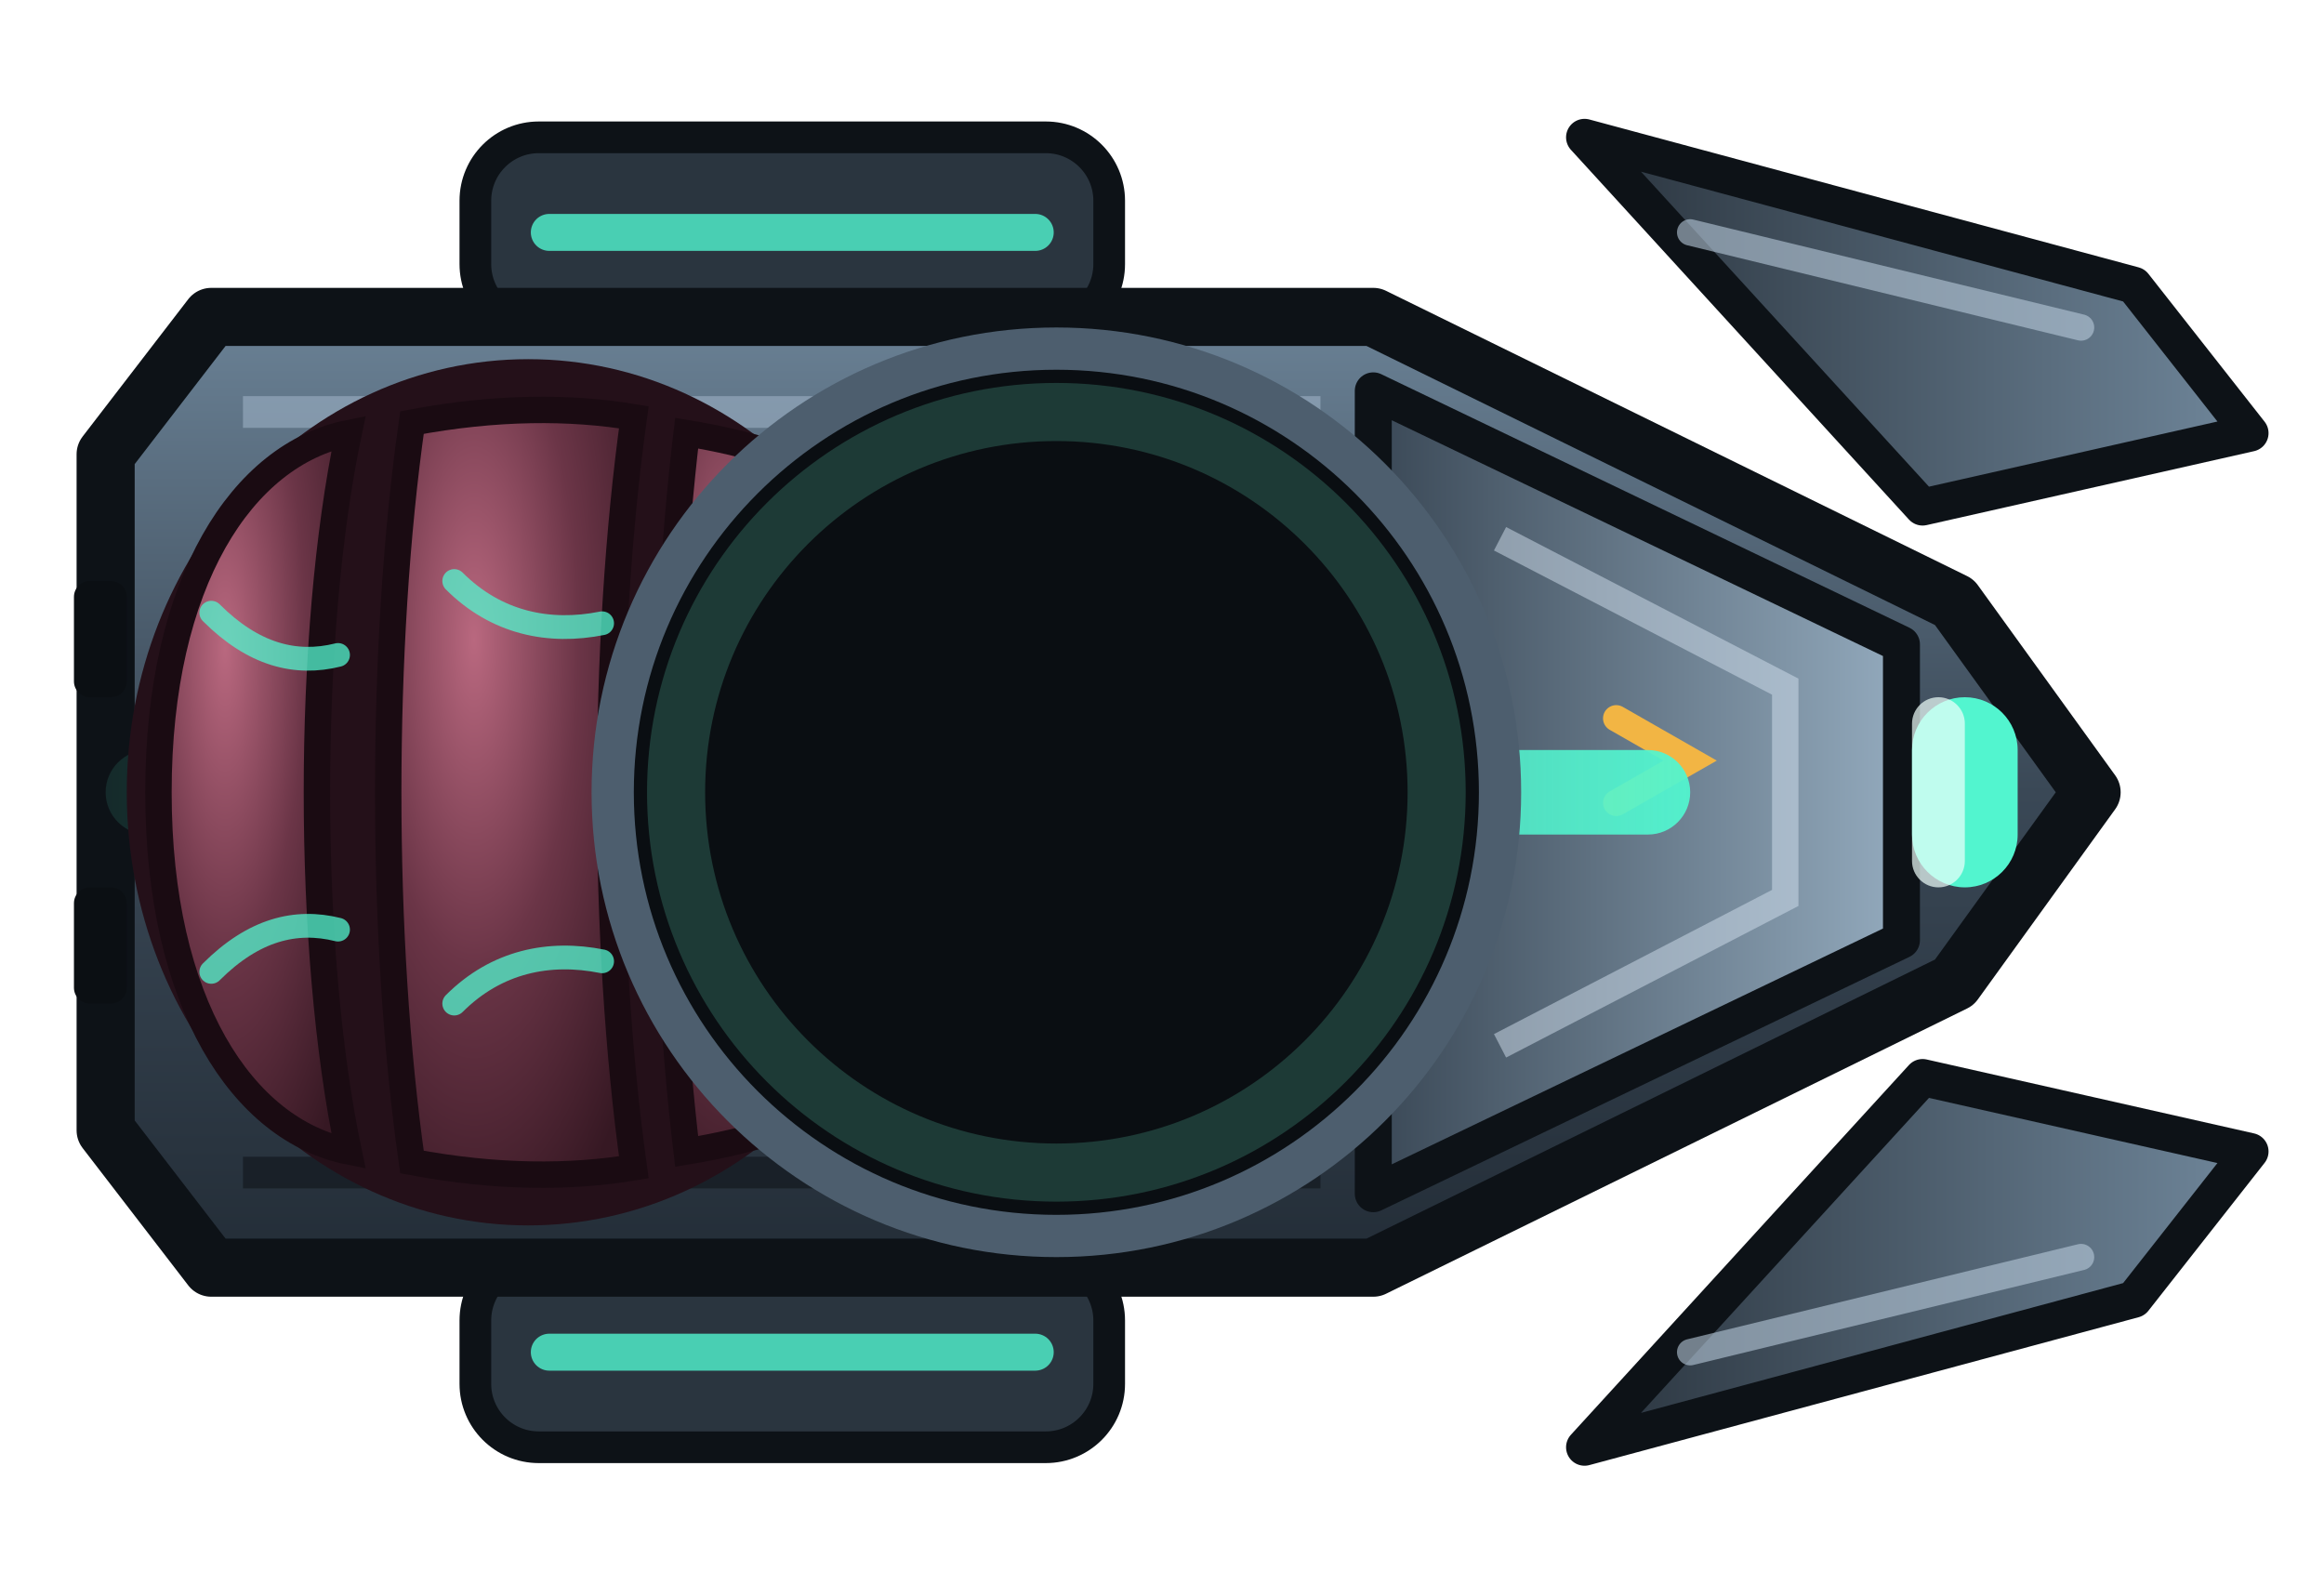
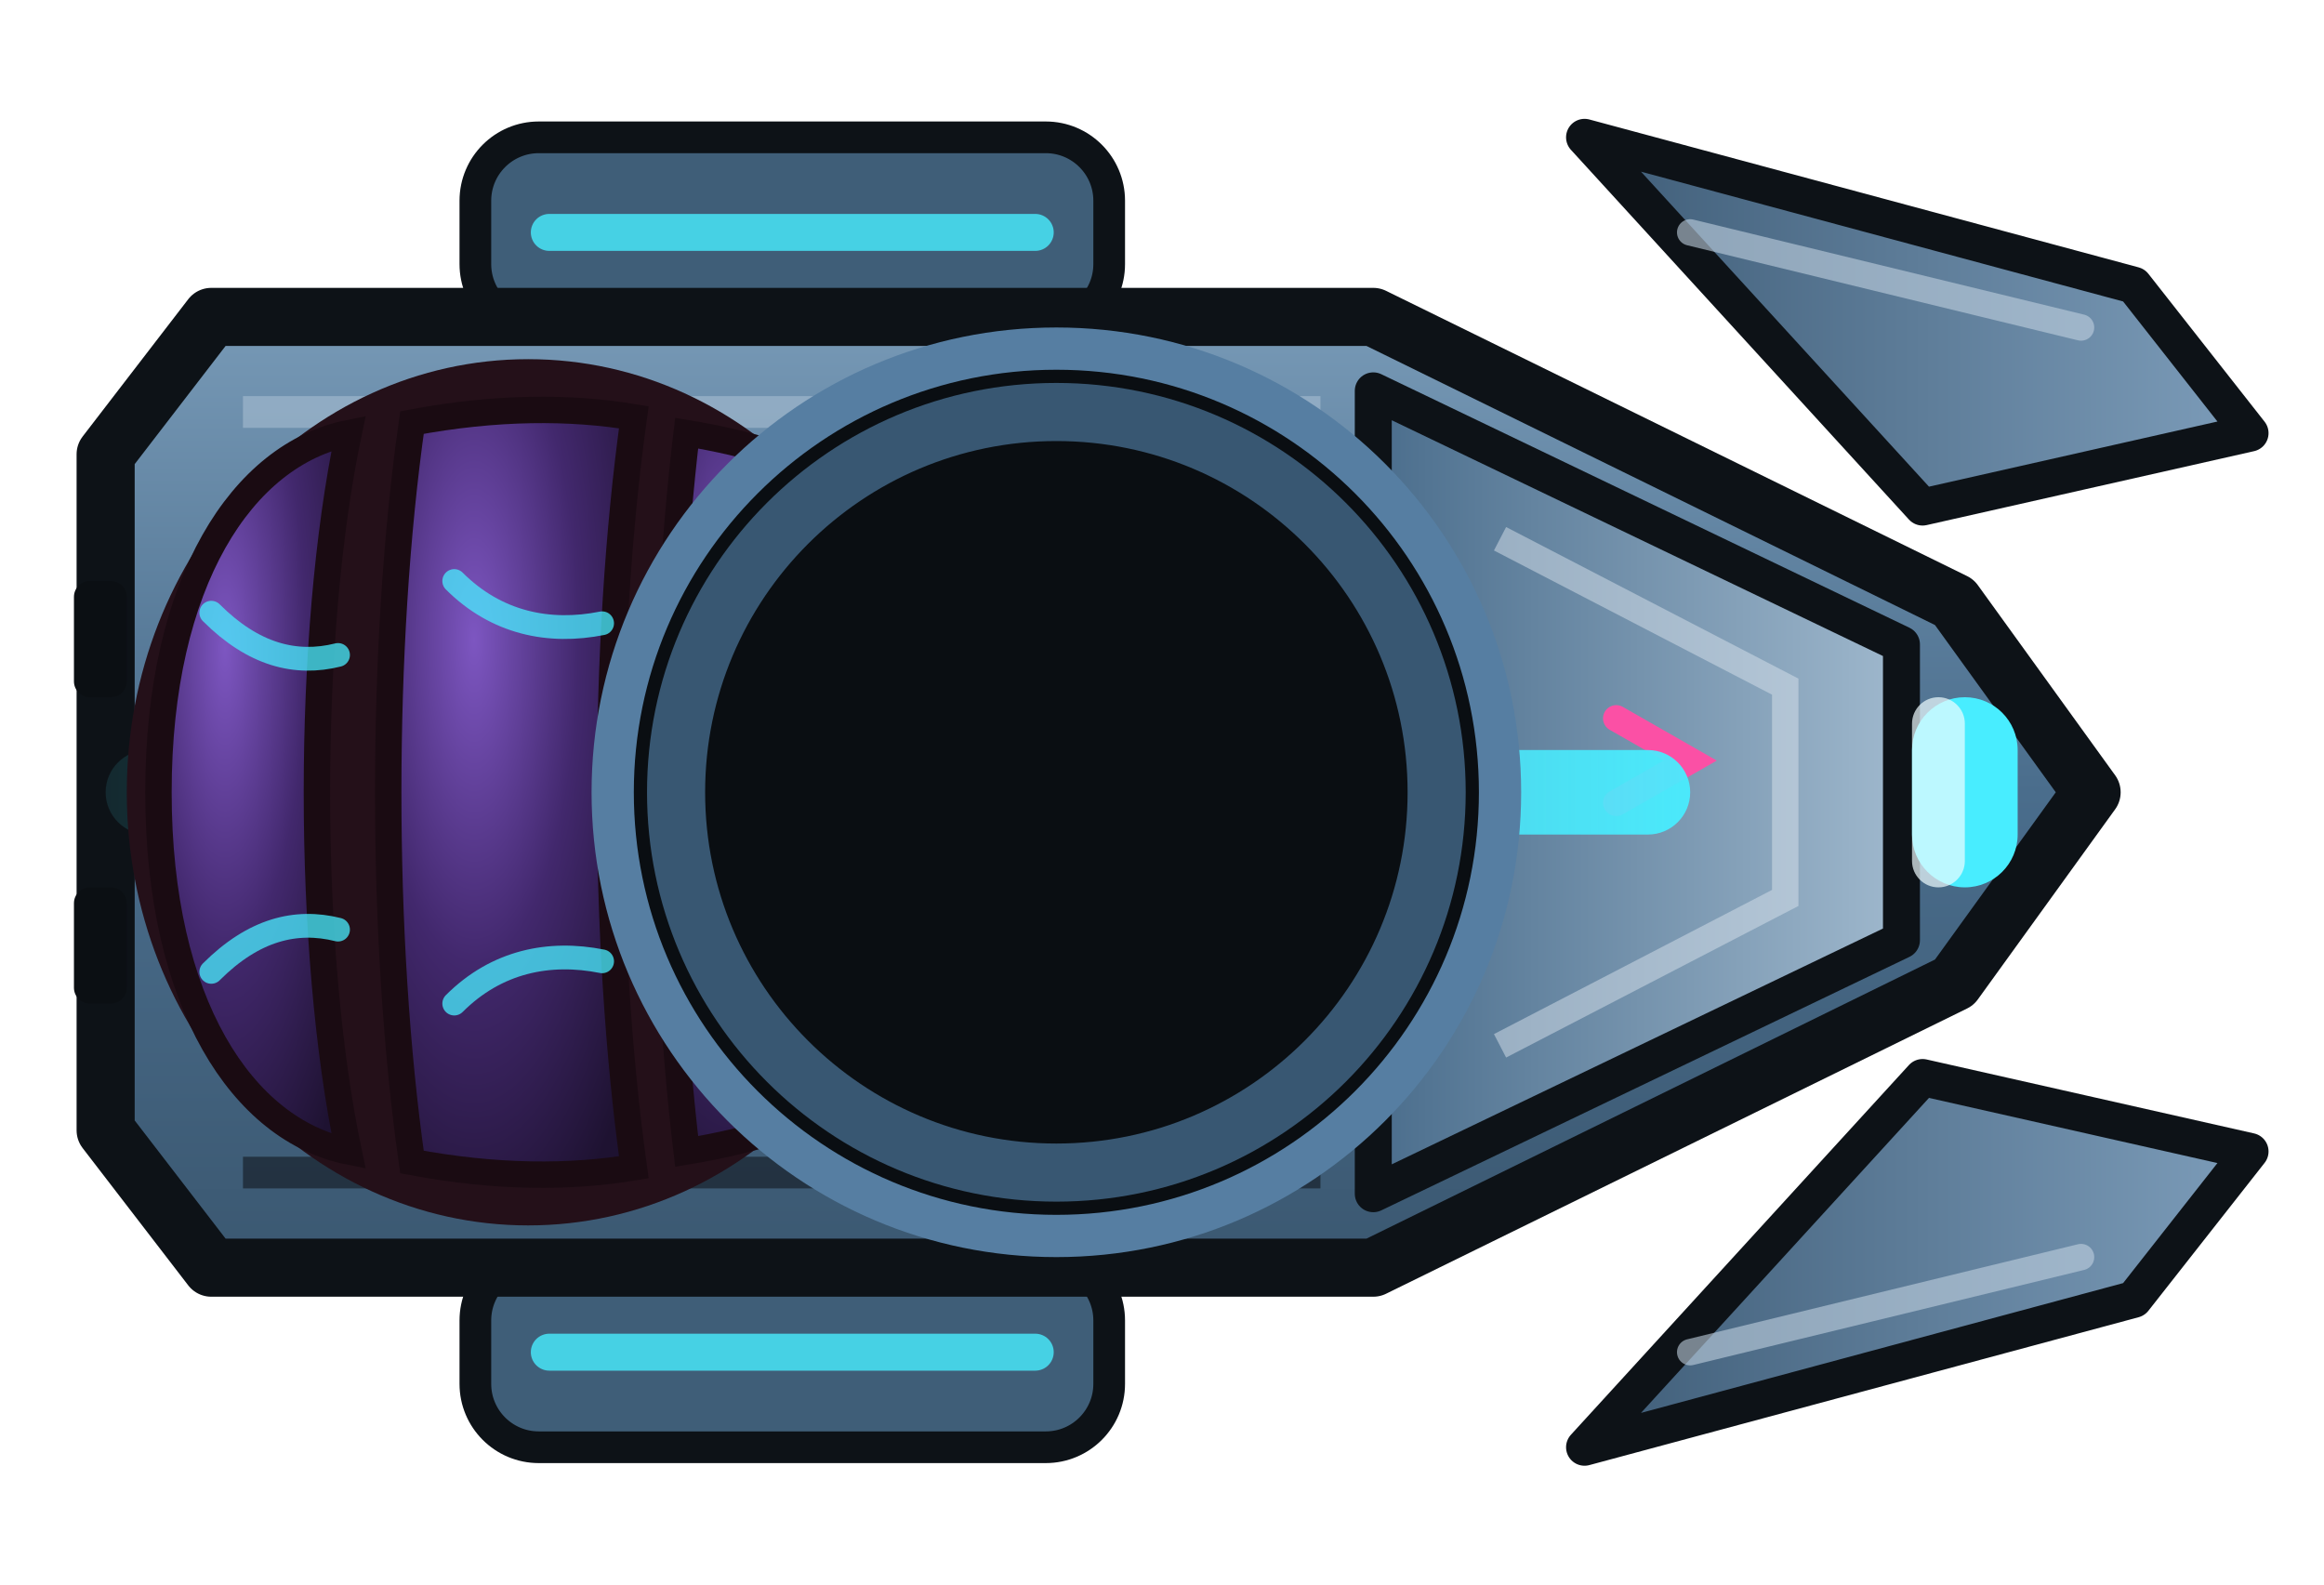
<svg xmlns="http://www.w3.org/2000/svg" width="44" height="30" viewBox="0 0 44 30">
  <defs>
    <linearGradient id="plate" x1="0" y1="0" x2="0" y2="1">
-       <stop offset="0" stop-color="#6a8195" />
-       <stop offset="0.5" stop-color="#3a4856" />
-       <stop offset="1" stop-color="#232d37" />
+       <stop offset="0" stop-color="#7799b6" />
+       <stop offset="0.5" stop-color="#4a6d8c" />
+       <stop offset="1" stop-color="#3b5871" />
    </linearGradient>
    <linearGradient id="nose" x1="0" y1="0" x2="1" y2="0">
-       <stop offset="0" stop-color="#3a4856" />
-       <stop offset="1" stop-color="#93aabd" />
+       <stop offset="0" stop-color="#4a6d8c" />
+       <stop offset="1" stop-color="#9fb8cd" />
    </linearGradient>
    <linearGradient id="fin" x1="0" y1="0" x2="1" y2="0">
-       <stop offset="0" stop-color="#2a343e" />
-       <stop offset="1" stop-color="#6f869a" />
+       <stop offset="0" stop-color="#3f5d78" />
+       <stop offset="1" stop-color="#7c9cb9" />
    </linearGradient>
    <radialGradient id="shell" cx="0.35" cy="0.3" r="0.85">
-       <stop offset="0" stop-color="#b9687f" />
-       <stop offset="0.5" stop-color="#6b3547" />
-       <stop offset="1" stop-color="#361823" />
+       <stop offset="0" stop-color="#7d56c1" />
+       <stop offset="0.5" stop-color="#42286d" />
+       <stop offset="1" stop-color="#1e1231" />
    </radialGradient>
    <linearGradient id="spine" x1="0" y1="0" x2="1" y2="0">
-       <stop offset="0" stop-color="#52f5cf" stop-opacity=".1" />
-       <stop offset="1" stop-color="#52f5cf" stop-opacity=".95" />
+       <stop offset="0" stop-color="#48edff" stop-opacity=".1" />
+       <stop offset="1" stop-color="#48edff" stop-opacity=".95" />
    </linearGradient>
  </defs>
  <path d="M30 2.6L40.4 5.4L42.6 8.2L36.4 9.6Z" fill="url(#fin)" stroke="#0d1217" stroke-width=".7" stroke-linejoin="round" />
  <path d="M30 27.4L40.4 24.6L42.6 21.8L36.4 20.4Z" fill="url(#fin)" stroke="#0d1217" stroke-width=".7" stroke-linejoin="round" />
-   <path d="M32 4.4L39.4 6.2" stroke="#b7cadb" stroke-opacity=".6" stroke-width=".5" stroke-linecap="round" />
-   <path d="M32 25.6L39.4 23.8" stroke="#b7cadb" stroke-opacity=".6" stroke-width=".5" stroke-linecap="round" />
-   <rect x="9" y="2.6" width="12" height="3.6" rx="1.2" fill="#2a353f" stroke="#0d1217" stroke-width=".6" />
-   <rect x="9" y="23.8" width="12" height="3.6" rx="1.2" fill="#2a353f" stroke="#0d1217" stroke-width=".6" />
-   <path d="M10.4 4.4H19.6M10.4 25.6H19.6" stroke="#52f5cf" stroke-opacity=".8" stroke-width=".7" stroke-linecap="round" />
+   <path d="M32 4.4L39.4 6.2" stroke="#c0d1e0" stroke-opacity=".6" stroke-width=".5" stroke-linecap="round" />
+   <path d="M32 25.6L39.4 23.8" stroke="#c0d1e0" stroke-opacity=".6" stroke-width=".5" stroke-linecap="round" />
+   <rect x="9" y="2.6" width="12" height="3.6" rx="1.2" fill="#3f5e78" stroke="#0d1217" stroke-width=".6" />
+   <rect x="9" y="23.8" width="12" height="3.6" rx="1.2" fill="#3f5e78" stroke="#0d1217" stroke-width=".6" />
+   <path d="M10.4 4.4H19.6M10.4 25.6H19.6" stroke="#48edff" stroke-opacity=".8" stroke-width=".7" stroke-linecap="round" />
  <path d="M4 6H26L37 11.4L39.6 15L37 18.6L26 24H4L2 21.4V8.6Z" fill="url(#plate)" stroke="#0d1217" stroke-width="1.1" stroke-linejoin="round" />
-   <path d="M4.6 7.8H25" stroke="#a9bdd0" stroke-opacity=".5" stroke-width=".6" />
+   <path d="M4.6 7.8H25" stroke="#b3c7d9" stroke-opacity=".5" stroke-width=".6" />
  <path d="M4.6 22.2H25" stroke="#0d1217" stroke-opacity=".55" stroke-width=".6" />
  <path d="M26 7.4L36 12.2V17.8L26 22.6Z" fill="url(#nose)" stroke="#0d1217" stroke-width=".7" stroke-linejoin="round" />
-   <path d="M28.4 10.2L33.8 13V17L28.4 19.8" fill="none" stroke="#d3e1ee" stroke-opacity=".5" stroke-width=".5" />
-   <path d="M30.6 13.6l1.4.8-1.4.8" fill="none" stroke="#f2b544" stroke-width=".5" stroke-linecap="round" />
-   <rect x="36.2" y="13.2" width="2" height="3.6" rx="1" fill="#52f5cf" />
-   <rect x="36.2" y="13.2" width="1" height="3.6" rx=".5" fill="#effffb" fill-opacity=".7" />
+   <path d="M28.4 10.2L33.8 13V17L28.4 19.8" fill="none" stroke="#d8e3ec" stroke-opacity=".5" stroke-width=".5" />
+   <path d="M30.6 13.6l1.4.8-1.4.8" fill="none" stroke="#fb50a5" stroke-width=".5" stroke-linecap="round" />
+   <rect x="36.2" y="13.2" width="2" height="3.6" rx="1" fill="#48edff" />
+   <rect x="36.2" y="13.2" width="1" height="3.6" rx=".5" fill="#effdff" fill-opacity=".7" />
  <rect x="2" y="14.2" width="30" height="1.6" rx=".8" fill="url(#spine)" />
  <ellipse cx="10" cy="15" rx="7.6" ry="8.2" fill="#241019" />
  <path d="M3 15C3 11 4.6 8.6 6.6 8.2C5.8 12 5.8 18 6.6 21.8C4.6 21.4 3 19 3 15Z" fill="url(#shell)" stroke="#1a0b12" stroke-width=".5" />
  <path d="M7.8 8C9.4 7.7 10.8 7.7 12 7.9C11.4 12.2 11.4 17.8 12 22.1C10.8 22.3 9.4 22.3 7.8 22C7.2 17.8 7.2 12.2 7.8 8Z" fill="url(#shell)" stroke="#1a0b12" stroke-width=".5" />
  <path d="M13 8.2C14.2 8.4 15.2 8.7 16 9.2C15.5 13 15.5 17 16 20.8C15.2 21.3 14.2 21.6 13 21.8C12.5 17.6 12.5 12.4 13 8.2Z" fill="url(#shell)" stroke="#1a0b12" stroke-width=".5" />
-   <g fill="none" stroke="#52f5cf" stroke-linecap="round" stroke-width=".45" stroke-opacity=".75">
+   <g fill="none" stroke="#48edff" stroke-linecap="round" stroke-width=".45" stroke-opacity=".75">
    <path d="M4 11.6C4.8 12.4 5.6 12.6 6.4 12.4" />
    <path d="M4 18.4C4.8 17.6 5.6 17.4 6.4 17.6" />
    <path d="M8.6 11C9.4 11.8 10.4 12 11.4 11.8" />
    <path d="M8.6 19C9.4 18.2 10.4 18 11.4 18.2" />
  </g>
  <g fill="#0b0f13">
    <rect x="1.4" y="11" width="1" height="2.2" rx=".3" />
    <rect x="1.4" y="16.8" width="1" height="2.2" rx=".3" />
  </g>
-   <circle cx="20" cy="15" r="8.4" fill="#0a0e12" stroke="#4d5e6e" stroke-width=".8" />
-   <circle cx="20" cy="15" r="7.2" fill="none" stroke="#1d3a36" stroke-width="1.1" />
+   <circle cx="20" cy="15" r="8.4" fill="#0a0e12" stroke="#567ea2" stroke-width=".8" />
+   <circle cx="20" cy="15" r="7.2" fill="none" stroke="#385772" stroke-width="1.1" />
</svg>
